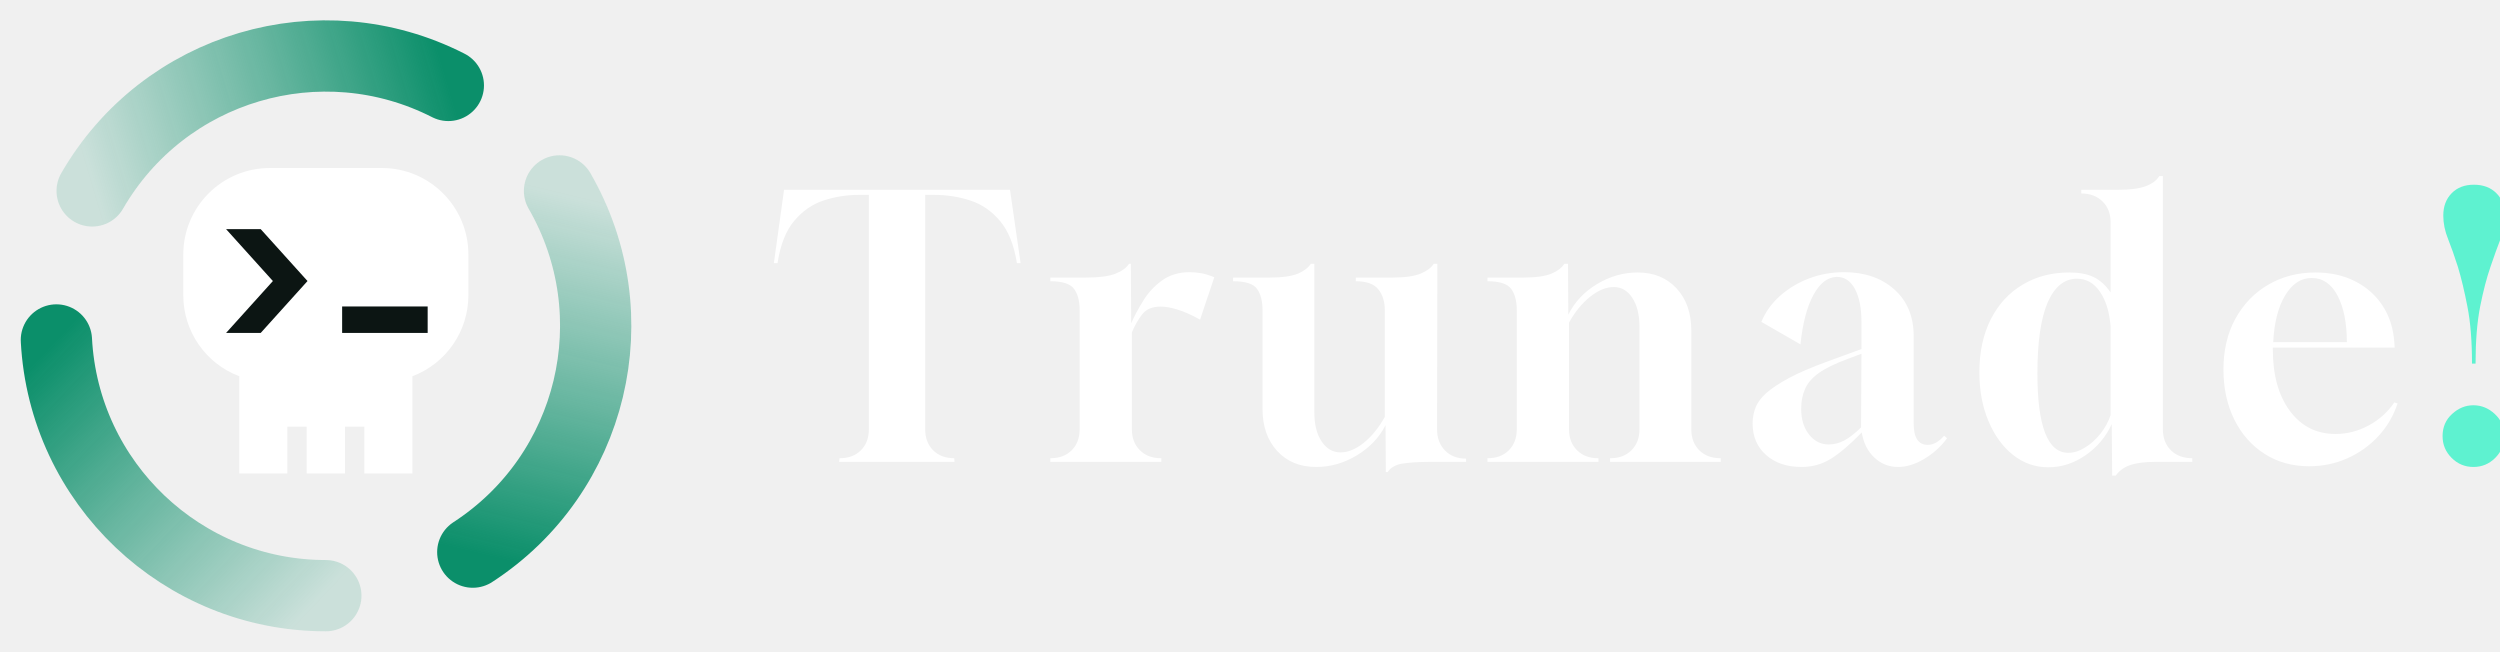
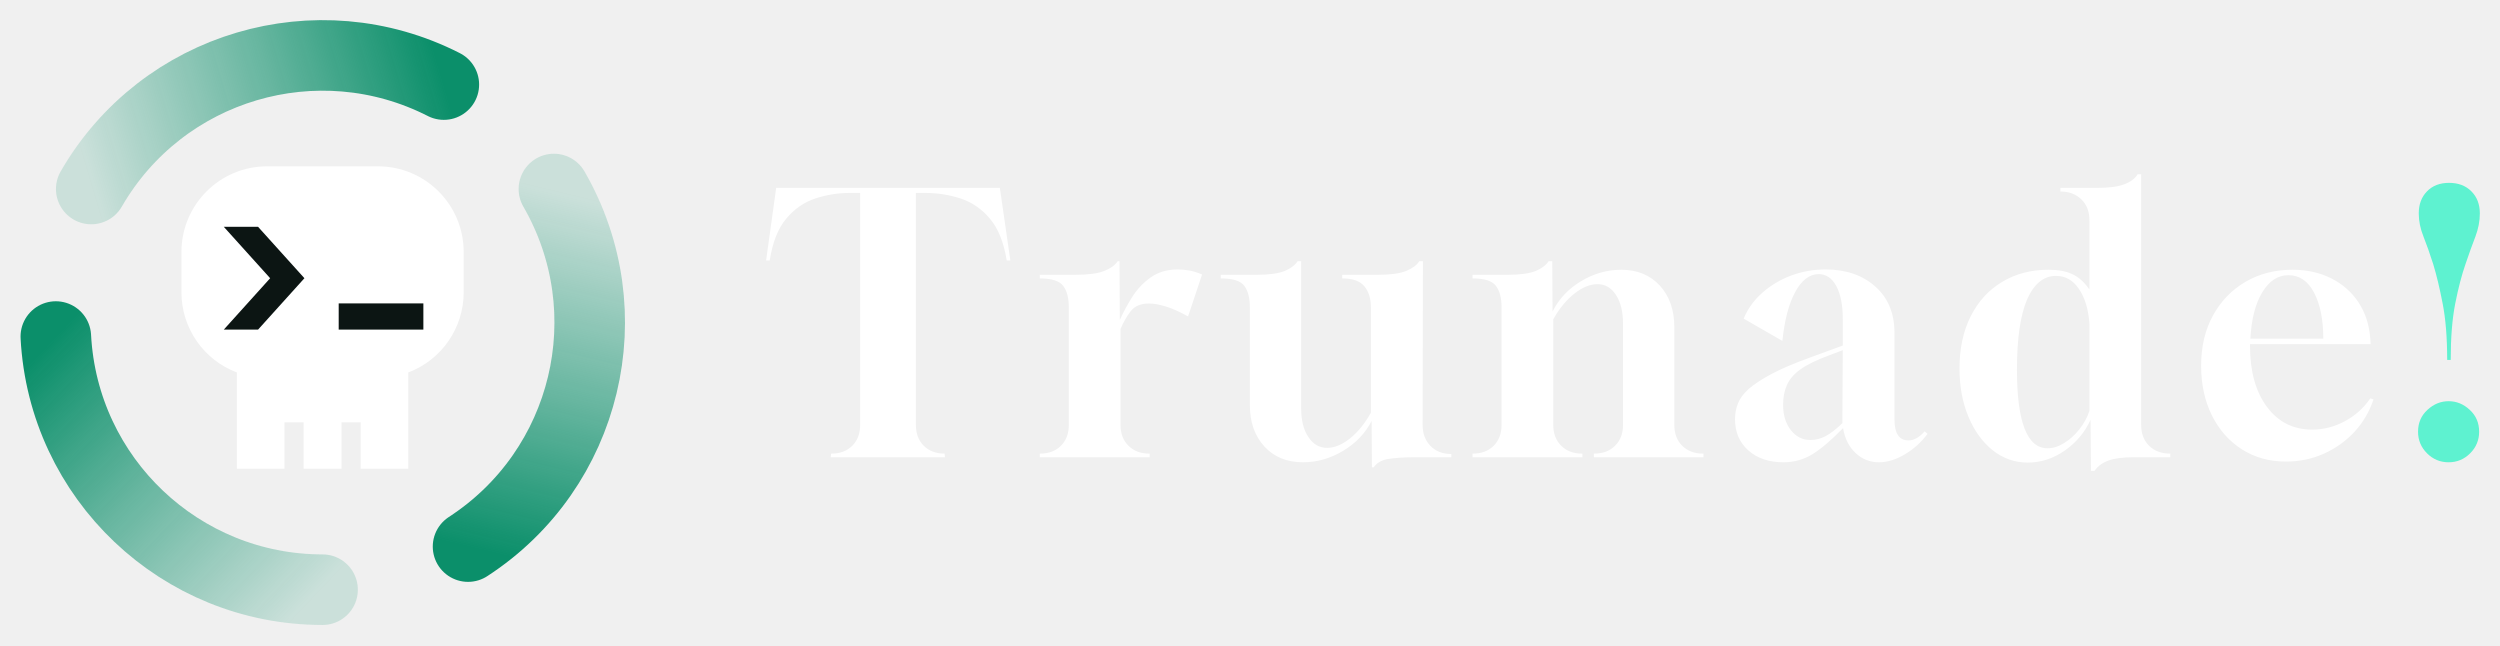
- <svg xmlns="http://www.w3.org/2000/svg" viewBox="0 0 245.52 64" role="img" aria-label="Trunade!">
+ <svg xmlns="http://www.w3.org/2000/svg" viewBox="0 0 248.01 64" role="img" aria-label="Trunade!">
  <linearGradient id="trn-0b8f6a-265" gradientUnits="userSpaceOnUse" x1="9.05" y1="18.75" x2="44.03" y2="8.39">
    <stop offset="0" stop-color="#0b8f6a" stop-opacity="0.16" />
    <stop offset=".55" stop-color="#0b8f6a" stop-opacity=".6" />
    <stop offset="1" stop-color="#0b8f6a" />
  </linearGradient>
  <g fill="none" stroke="url(#trn-0b8f6a-265)" stroke-width="7" stroke-linecap="round">
    <path d="M9.05 18.75A26.5 26.5 0 0 1 44.03 8.39" />
    <path d="M9.05 18.75A26.5 26.5 0 0 1 44.03 8.39" transform="rotate(120 32 32)" />
    <path d="M9.05 18.75A26.5 26.5 0 0 1 44.03 8.39" transform="rotate(240 32 32)" />
  </g>
  <path fill="#ffffff" d="M23.5 36.95A8.5 8.5 0 0 1 18 29V25a8.5 8.5 0 0 1 8.5 -8.5H37.5a8.5 8.5 0 0 1 8.5 8.5V29A8.5 8.5 0 0 1 40.5 36.95V46.5H35.78V41.9H33.88V46.5H30.12V41.9H28.22V46.5H23.5Z" />
  <path fill="#0c1513" d="M22.2 22.5h3.4L30.2 27.6L25.6 32.7h-3.4L26.8 27.6ZM33.6 30.1h8.4v2.6h-8.4Z" />
  <g transform="translate(76 16.64)">
    <path fill="#ffffff" d="M6.41 28.72 6.45 28.36H6.48Q7.77 28.36 8.55 27.58Q9.33 26.8 9.33 25.51V2.5H8.3Q6.56 2.5 4.88 3.05Q3.21 3.6 2 5.05Q0.78 6.49 0.36 9.2H0L1 2H23.19L24.23 9.2H23.87Q23.44 6.52 22.21 5.06Q20.98 3.6 19.29 3.05Q17.6 2.5 15.78 2.5H14.86V25.51Q14.86 26.8 15.64 27.58Q16.42 28.36 17.71 28.36L17.74 28.72ZM27.15 28.72V28.36H27.18Q28.47 28.36 29.25 27.58Q30.03 26.8 30.03 25.51V13.83Q30.03 12.47 29.48 11.73Q28.93 10.98 27.15 10.98V10.62H30.67Q32.56 10.62 33.52 10.25Q34.49 9.87 34.88 9.27H35.06L35.09 15.11Q35.56 14.04 36.29 12.87Q37.02 11.69 38.14 10.89Q39.26 10.09 40.83 10.09Q41.36 10.09 41.97 10.19Q42.57 10.3 43.25 10.59L41.86 14.75Q40.58 14.04 39.63 13.76Q38.69 13.47 37.98 13.47Q36.77 13.47 36.18 14.22Q35.59 14.97 35.16 16V25.51Q35.16 26.8 35.95 27.58Q36.73 28.36 38.01 28.36H38.05V28.72ZM60.1 29.72 60.07 25.12Q59.14 26.94 57.25 28.08Q55.36 29.22 53.26 29.22Q50.87 29.22 49.43 27.65Q47.99 26.08 47.99 23.52V13.83Q47.99 12.47 47.45 11.73Q46.92 10.98 45.1 10.98V10.62H48.7Q50.52 10.62 51.48 10.23Q52.37 9.84 52.73 9.27H53.08V23.87Q53.08 25.66 53.8 26.72Q54.51 27.79 55.65 27.79Q56.75 27.79 57.93 26.85Q59.1 25.91 60 24.3V13.83Q60 12.55 59.35 11.76Q58.71 10.98 57.15 10.98V10.62H60.74Q62.56 10.62 63.52 10.23Q64.45 9.84 64.8 9.27H65.16L65.13 25.51Q65.13 26.8 65.91 27.6Q66.69 28.4 67.98 28.4V28.72H64.45Q63.52 28.72 62.81 28.77Q62.1 28.83 61.63 28.9Q60.67 29.11 60.28 29.72ZM70.08 28.72V28.36H70.11Q71.4 28.36 72.18 27.58Q72.96 26.8 72.96 25.51V13.83Q72.96 12.47 72.41 11.73Q71.86 10.98 70.08 10.98V10.62H73.6Q75.42 10.62 76.38 10.23Q77.27 9.84 77.63 9.27H77.99L78.02 14.26Q78.95 12.4 80.84 11.26Q82.73 10.12 84.83 10.12Q87.21 10.12 88.66 11.69Q90.1 13.26 90.1 15.82V25.51Q90.1 26.8 90.88 27.58Q91.67 28.36 92.95 28.36H92.99V28.72H82.12V28.36H82.16Q83.44 28.36 84.22 27.58Q85.01 26.8 85.01 25.51V15.47Q85.01 13.69 84.31 12.62Q83.62 11.55 82.48 11.55Q81.37 11.55 80.18 12.49Q78.98 13.44 78.09 15.04V25.51Q78.09 26.8 78.88 27.58Q79.66 28.36 80.94 28.36H80.98V28.72ZM100.93 29.22Q98.76 29.22 97.44 28.04Q96.12 26.87 96.12 24.94Q96.12 24.12 96.41 23.39Q96.69 22.66 97.47 21.95Q98.29 21.24 99.72 20.47Q101.14 19.71 103.5 18.85L106.81 17.64V14.97Q106.81 12.94 106.17 11.74Q105.53 10.55 104.39 10.55Q103.03 10.59 102.09 12.33Q101.14 14.08 100.82 17.18L96.98 14.97Q97.58 13.51 98.83 12.4Q100.08 11.3 101.7 10.69Q103.32 10.09 105.1 10.09Q108.13 10.09 110.03 11.78Q111.94 13.47 111.94 16.39V24.98Q111.94 27.05 113.33 27.05Q114.15 27.05 114.93 26.15L115.22 26.4Q114.29 27.65 112.97 28.43Q111.65 29.22 110.41 29.22Q109.05 29.22 108.07 28.29Q107.09 27.37 106.84 25.83Q105.1 27.62 103.8 28.42Q102.5 29.22 100.93 29.22ZM103.6 27.01Q104.39 27.01 105.12 26.62Q105.85 26.23 106.77 25.34L106.81 18.1L105.38 18.64Q103.57 19.31 102.6 20.01Q101.64 20.7 101.27 21.56Q100.89 22.41 100.89 23.52Q100.89 25.05 101.66 26.03Q102.43 27.01 103.6 27.01ZM131.43 30.07 131.39 25.01Q130.54 26.87 128.83 28.06Q127.12 29.25 125.16 29.25Q123.23 29.25 121.7 28.04Q120.17 26.83 119.28 24.71Q118.39 22.59 118.39 19.92Q118.39 16.93 119.51 14.72Q120.63 12.51 122.63 11.32Q124.62 10.12 127.22 10.12Q128.68 10.12 129.61 10.57Q130.54 11.01 131.28 12.08V5.21Q131.28 3.92 130.48 3.14Q129.68 2.36 128.4 2.36V2H132.03Q133.81 2 134.74 1.64Q135.67 1.29 136.06 0.65H136.41V25.51Q136.41 26.8 137.2 27.58Q137.98 28.36 139.3 28.36V28.72H135.67Q134.1 28.72 133.19 29.04Q132.28 29.36 131.78 30.07ZM127.12 27.83Q127.94 27.83 128.77 27.31Q129.61 26.8 130.29 25.94Q130.96 25.09 131.28 24.12V15.43Q131.11 13.29 130.23 12.01Q129.36 10.73 127.97 10.73Q126.12 10.73 125.09 13.08Q124.09 15.43 124.09 20.03Q124.09 27.83 127.12 27.83ZM150.77 29.15Q148.31 29.15 146.41 27.94Q144.5 26.72 143.43 24.57Q142.36 22.41 142.36 19.64Q142.36 16.79 143.54 14.65Q144.72 12.51 146.76 11.32Q148.81 10.12 151.41 10.12Q153.59 10.12 155.28 10.98Q156.97 11.83 157.99 13.38Q159 14.93 159.14 16.96L159.18 17.5H147.21V17.68Q147.21 21.45 148.88 23.71Q150.56 25.98 153.37 25.98Q155.08 25.98 156.63 25.14Q158.18 24.3 159.14 22.88L159.46 22.98Q158.86 24.8 157.58 26.19Q156.29 27.58 154.55 28.36Q152.8 29.15 150.77 29.15ZM147.25 16.96H154.48Q154.48 14.15 153.57 12.4Q152.66 10.66 151.02 10.66Q149.45 10.66 148.42 12.37Q147.39 14.08 147.25 16.96Z" />
    <path fill="#5ef2d0" d="M166.77 19.07Q166.77 15.75 166.32 13.47Q165.88 11.19 165.38 9.55Q164.88 7.99 164.42 6.83Q163.95 5.67 163.95 4.53Q163.95 3.18 164.77 2.34Q165.59 1.5 166.95 1.5Q168.34 1.5 169.17 2.34Q170.01 3.18 170.01 4.53Q170.01 5.67 169.57 6.83Q169.12 7.99 168.59 9.55Q168.02 11.19 167.57 13.47Q167.12 15.75 167.12 19.07ZM166.91 29.22Q165.66 29.22 164.77 28.33Q163.88 27.44 163.88 26.19Q163.88 24.87 164.81 24.02Q165.74 23.16 166.91 23.16Q168.09 23.16 169.01 24.02Q169.94 24.87 169.94 26.19Q169.94 27.44 169.05 28.33Q168.16 29.22 166.91 29.22Z" />
  </g>
</svg>
